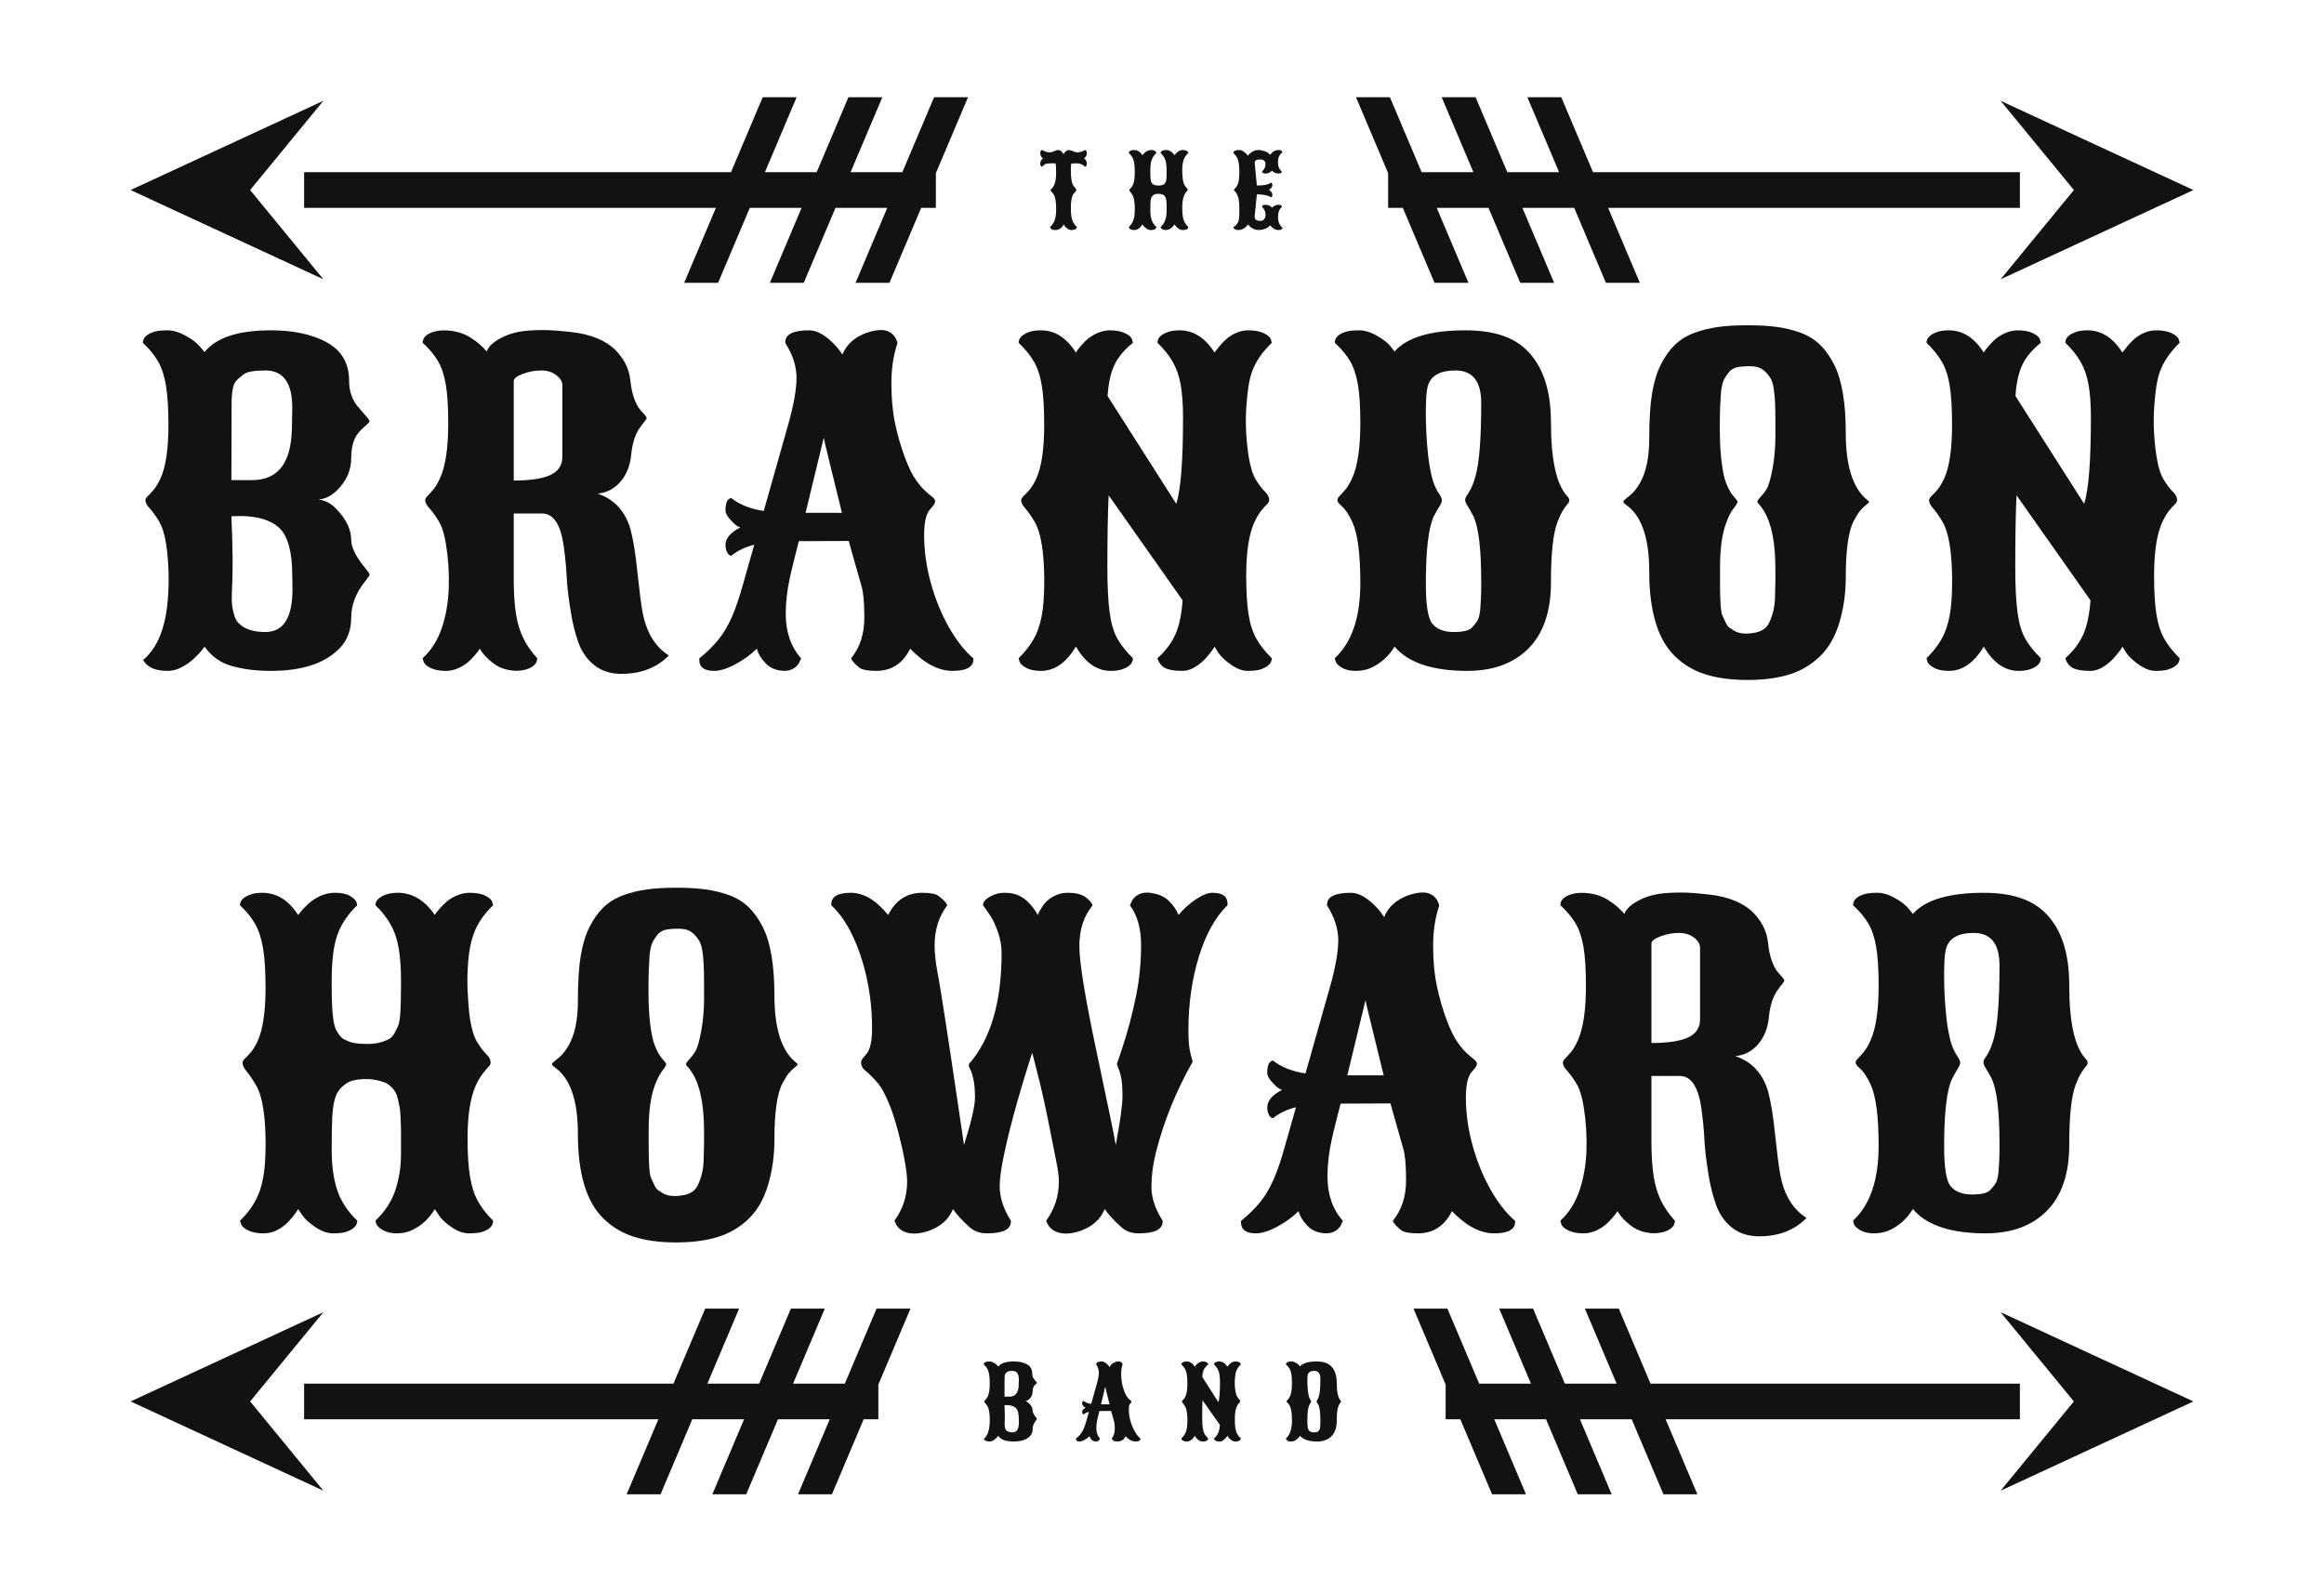
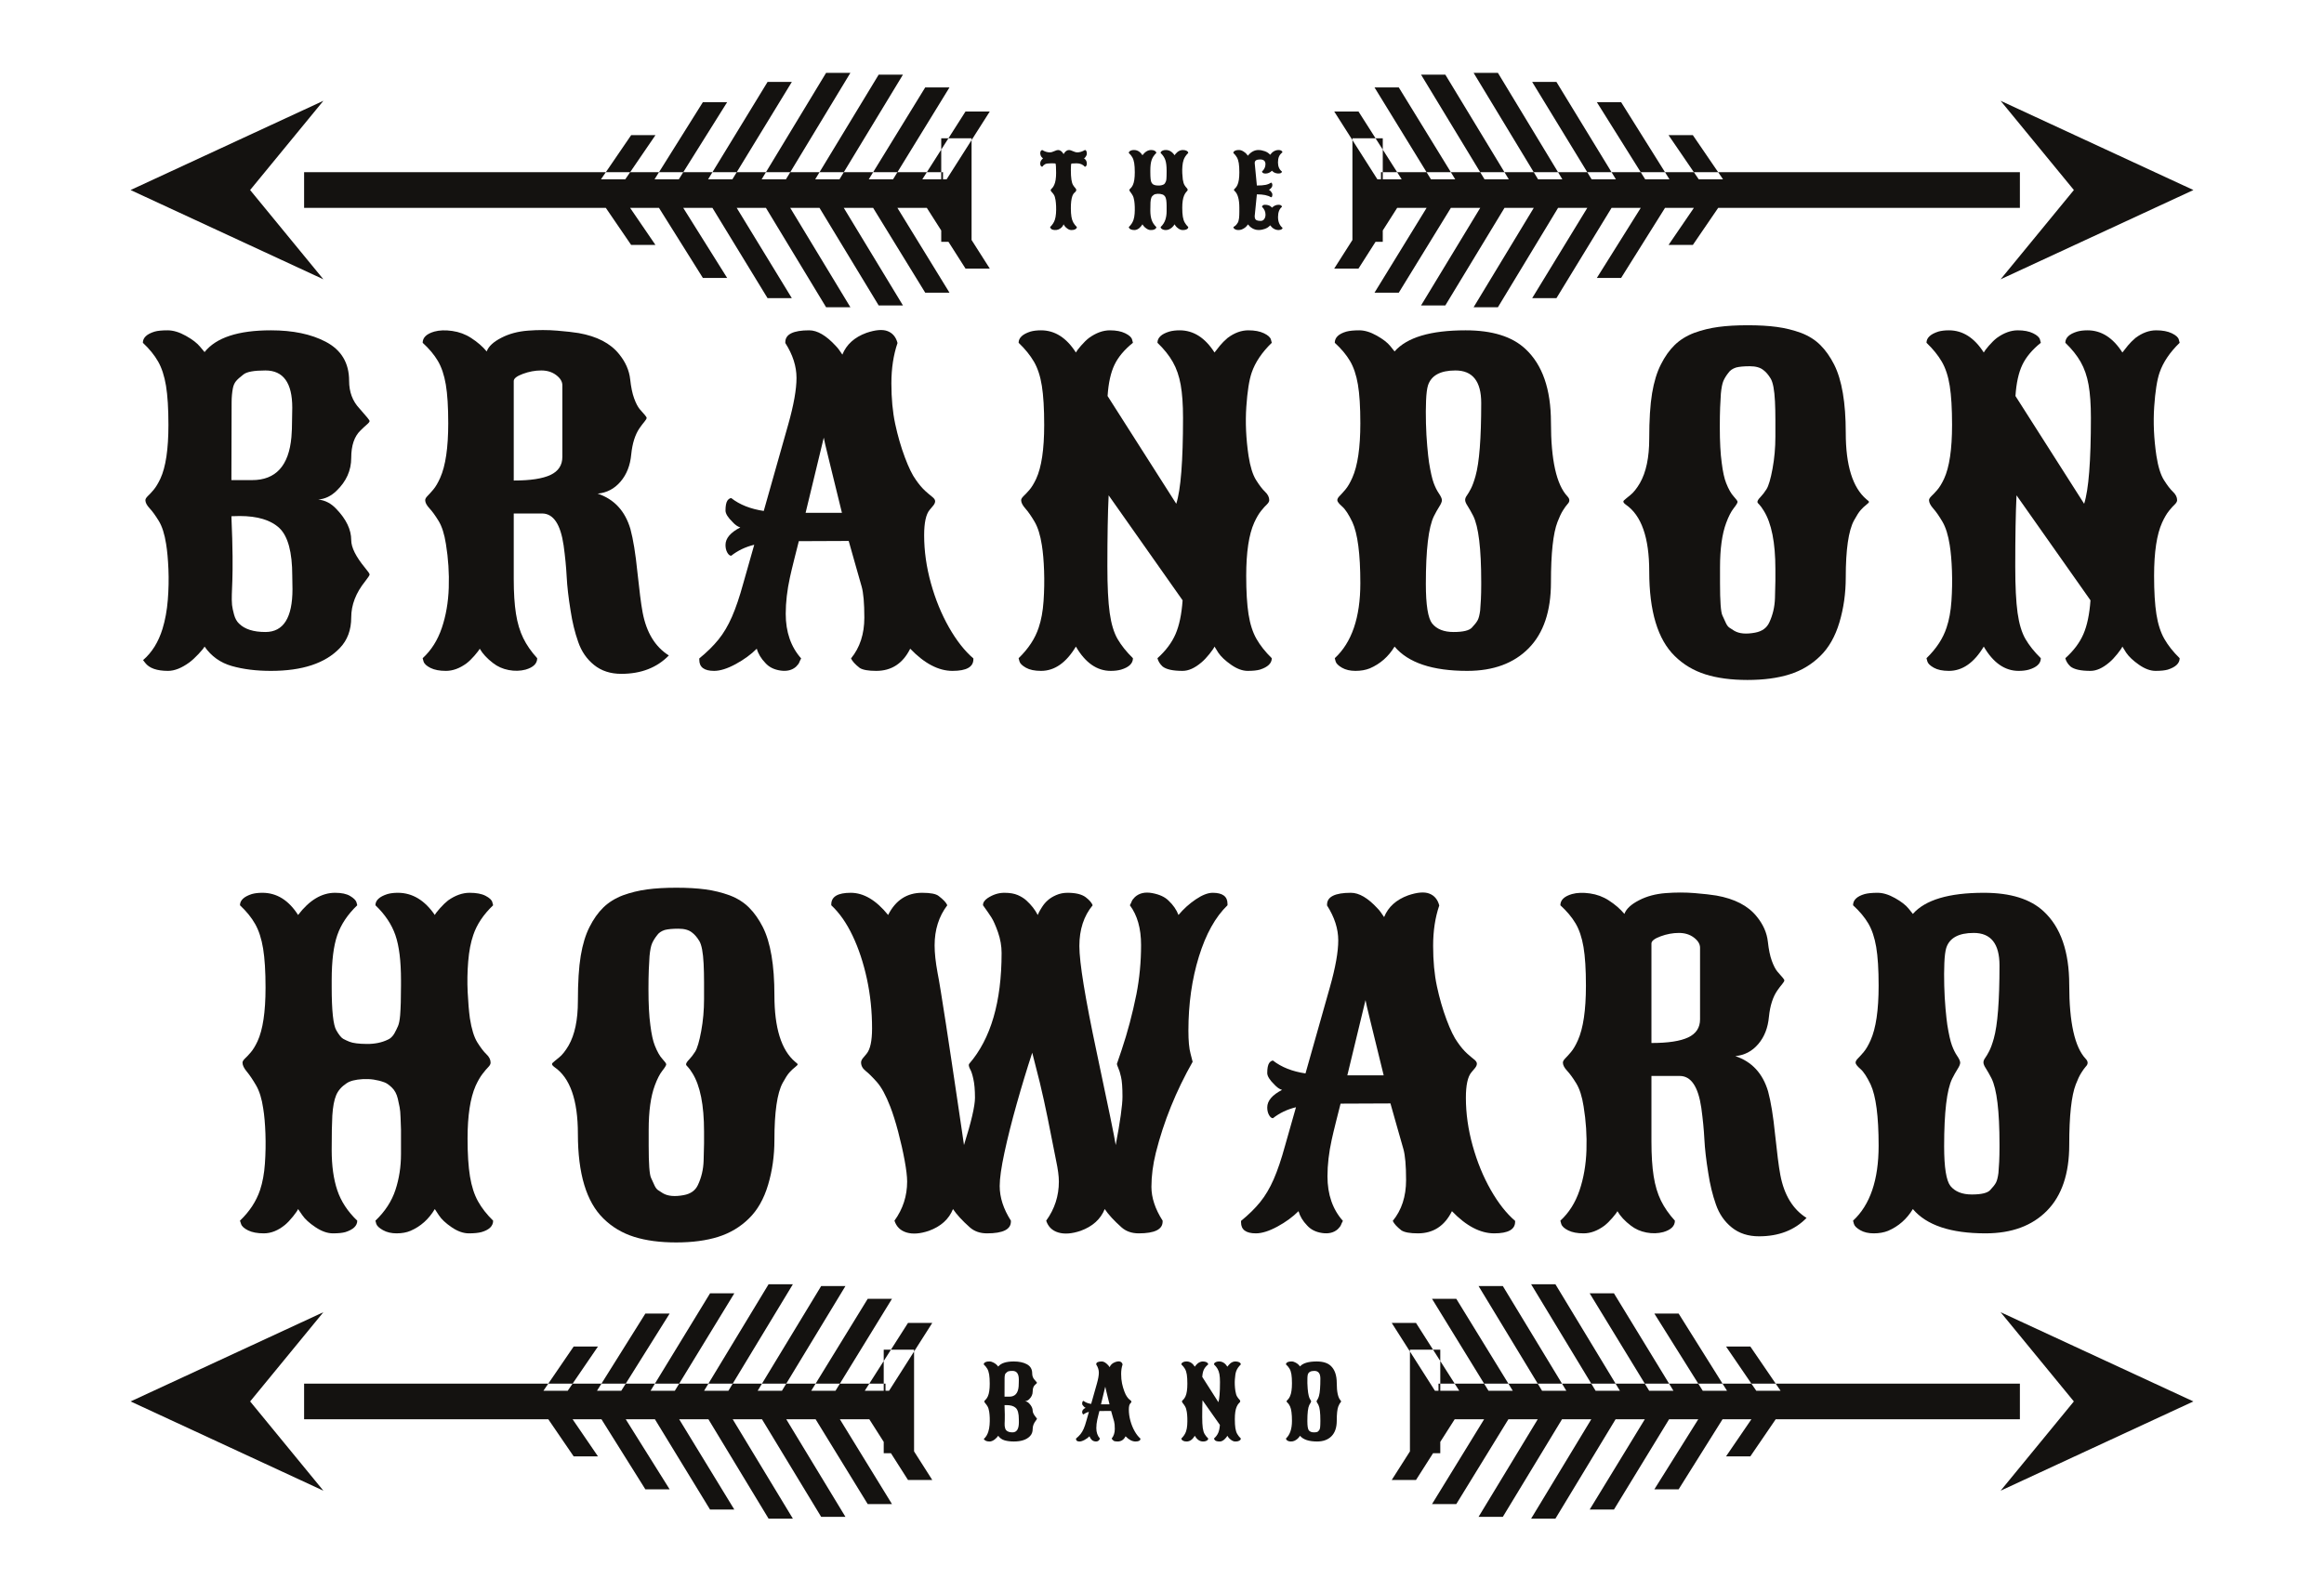
<svg xmlns="http://www.w3.org/2000/svg" viewBox="290.67 -232.67 818.66 560.78" width="819" height="561">
  <g fill="#141210">
    <path transform="translate(336.6695,0) scale(0.074442,-0.074442)" d="M177 -50Q98 -50 69 -12L59 1Q122 55 151 149Q170 211 176.0 285.5Q182 360 179.0 431.0Q176 502 168 551Q157 621 133.5 659.5Q110 698 90.0 719.5Q70 741 70 758Q70 766 81 777Q92 787 108.5 806.5Q125 826 141 860Q179 942 179 1114Q179 1230 167.5 1299.5Q156 1369 130.0 1414.5Q104 1460 58 1503Q58 1539 114 1556Q135 1562 175 1562Q215 1562 261.5 1536.0Q308 1510 329 1484L350 1459Q432 1562 664 1562Q820 1562 923 1508Q1034 1450 1034 1323Q1034 1244 1083 1192Q1131 1138 1131 1133Q1131 1127 1117.5 1115.5Q1104 1104 1088 1088Q1044 1046 1044 958Q1044 869 974 802Q936 765 888 761Q937 756 974 716Q1044 643 1044 569Q1044 517 1110 437Q1131 412 1131 406Q1131 401 1110 374Q1044 292 1044 203Q1044 114 990 58Q887 -50 664 -50Q560 -50 479.0 -27.0Q398 -4 350 65Q344 54 321.0 29.5Q298 5 278 -10Q223 -50 177 -50ZM477 853H575Q743 853 761 1057Q764 1092 764 1137L765 1196Q765 1372 638 1372Q557 1372 534 1353Q509 1334 498.5 1321.0Q488 1308 484 1288Q478 1257 478 1220ZM638 134Q766 134 766 337L765 400Q765 568 704 626Q643 683 516 683L477 682Q482 565 482.5 493.0Q483 421 481.5 379.5Q480 338 479.0 312.5Q478 287 480 262Q482 244 489.5 216.5Q497 189 513 174Q553 134 638 134Z" />
    <path transform="translate(435.1618,0) scale(0.074442,-0.074442)" d="M999 -64Q922 -64 870.0 -22.0Q818 20 795 87Q771 155 759 235Q744 327 740.5 395.5Q737 464 726 544Q704 695 624 695H490V385Q490 287 500.5 220.5Q511 154 535.0 105.0Q559 56 601 10Q601 -28 546 -44Q508 -54 466.0 -46.0Q424 -38 392 -13Q350 19 329 55Q324 45 304.5 22.5Q285 0 267 -14Q218 -50 169 -50Q124 -50 96.0 -36.0Q68 -22 63 -5L59 10Q120 66 149.5 153.0Q179 240 182.5 343.5Q186 447 169 551Q158 621 134.5 659.5Q111 698 91.0 719.5Q71 741 71 758Q71 767 82 778Q93 789 109.5 808.5Q126 828 142 864Q180 949 180 1122Q180 1238 168.5 1305.5Q157 1373 131.0 1417.0Q105 1461 59 1503Q59 1540 114 1556Q150 1566 199.0 1559.0Q248 1552 288 1526Q333 1497 362 1462Q375 1498 432 1527Q486 1555 557.5 1560.5Q629 1566 695.0 1560.5Q761 1555 797 1549Q927 1526 988 1450Q1034 1394 1041 1330Q1047 1275 1059.5 1240.5Q1072 1206 1086 1189Q1119 1153 1119 1148Q1119 1142 1108.5 1129.5Q1098 1117 1086 1100Q1054 1054 1046 975Q1039 897 995.5 846.0Q952 795 887 789Q1004 750 1042 622Q1062 548 1075 419Q1082 354 1088.0 306.0Q1094 258 1100 226Q1127 84 1224 23Q1139 -64 999 -64ZM490 851Q608 851 664.0 877.5Q720 904 720 963V1302Q720 1328 691.0 1350.0Q662 1372 620 1372Q577 1372 533.5 1356.0Q490 1340 490 1322Z" />
    <path transform="translate(538.2695,0) scale(0.074442,-0.074442)" d="M53 -50Q-17 -50 -17 2V9Q37 53 73.5 98.0Q110 143 137.5 206.0Q165 269 191 364L243 547Q181 532 134 495Q124 495 115.5 510.0Q107 525 107 546Q107 593 177 629Q158 635 141 654Q107 687 107 709Q107 742 116 756Q124 767 134 768Q194 721 288 707L404 1117Q443 1255 443 1337Q443 1419 390 1502V1506Q390 1562 503 1562Q561 1562 629 1488Q637 1480 644.5 1469.5Q652 1459 660 1447Q689 1519 774 1550Q839 1572 874.5 1558.0Q910 1544 921 1502Q892 1417 892 1311Q892 1203 910 1119Q928 1035 955.5 961.5Q983 888 1008 854Q1030 822 1053 801Q1072 784 1085.5 773.5Q1099 763 1099 753Q1099 744 1091.0 733.5Q1083 723 1073 712Q1047 681 1047 592Q1047 480 1079.0 365.0Q1111 250 1164.5 156.0Q1218 62 1280 9V5Q1280 -50 1181 -50Q1082 -50 981 55Q929 -50 820 -50Q764 -50 742 -36Q710 -11 701 9Q764 86 764 202Q764 305 751 350Q735 407 719.5 460.5Q704 514 690 565L454 564L433 481Q418 421 412 393Q392 302 392 220Q392 91 465 9Q459 -2 456.0 -10.0Q453 -18 441 -30Q413 -55 367.5 -48.5Q322 -42 296 -13Q265 19 255 55Q214 14 155.0 -18.0Q96 -50 53 -50ZM486 698H658Q618 862 596.0 951.0Q574 1040 572 1054Z" />
    <path transform="translate(645.0993,0) scale(0.074442,-0.074442)" d="M165 -50Q120 -50 93.5 -35.0Q67 -20 63 -5L59 10Q129 78 154 155Q172 208 177.0 280.0Q182 352 179.5 423.5Q177 495 169 545Q158 616 134.5 656.0Q111 696 91.0 718.5Q71 741 71 758Q71 766 82 777Q93 787 109.5 806.0Q126 825 142 859Q180 941 180 1114Q180 1230 169.0 1299.0Q158 1368 131.5 1413.5Q105 1459 59 1503Q59 1538 115 1556Q136 1562 165 1562Q263 1562 330 1457Q335 1467 354.5 1489.5Q374 1512 392 1526Q442 1562 491 1562Q535 1562 563.5 1548.0Q592 1534 596 1518L600 1503Q539 1454 512.5 1398.5Q486 1343 480 1251L805 741Q837 840 837 1148Q837 1242 826.0 1304.0Q815 1366 788.5 1412.5Q762 1459 716 1503Q716 1539 772 1556Q793 1562 821 1562Q919 1562 986 1457Q999 1474 1012.5 1490.5Q1026 1507 1048 1526Q1096 1562 1146 1562Q1191 1562 1220.0 1548.0Q1249 1534 1253 1518L1257 1503Q1187 1435 1162 1362Q1144 1310 1136.5 1200.0Q1129 1090 1147 968Q1159 891 1182.5 853.5Q1206 816 1225.5 797.5Q1245 779 1245 758Q1245 749 1234 738Q1223 728 1206.5 707.5Q1190 687 1174 652Q1136 568 1136 400Q1136 288 1147.0 218.0Q1158 148 1184.5 101.5Q1211 55 1257 10Q1257 -26 1201 -44Q1180 -50 1143 -50Q1106 -50 1064.5 -21.0Q1023 8 1004 36L986 65Q982 55 962.0 30.0Q942 5 924 -10Q877 -50 835 -50Q766 -50 740 -29Q721 -11 716 10Q775 63 801.5 124.0Q828 185 835 284L485 781Q479 658 479 445Q479 303 490.0 224.5Q501 146 527.5 100.5Q554 55 600 10Q600 -27 544 -44Q523 -50 495 -50Q397 -50 330 65Q261 -50 165 -50Z" />
    <path transform="translate(756.47,0) scale(0.074442,-0.074442)" d="M157 -50Q119 -50 93.0 -35.0Q67 -20 63 -5L59 10Q180 122 180 365Q180 573 142 655Q116 709 94 728Q71 748 71 758Q71 767 82 778Q93 789 109.5 808.5Q126 828 142 864Q180 949 180 1122Q180 1238 168.5 1305.5Q157 1373 131.0 1417.0Q105 1461 59 1503Q59 1540 114 1556Q137 1562 175 1562Q213 1562 257.5 1537.0Q302 1512 322 1487L342 1462Q430 1562 678 1562Q867 1562 961 1474Q1082 1362 1082 1126Q1082 859 1160 776Q1178 757 1160 739Q1151 729 1138.5 709.0Q1126 689 1113 655Q1082 575 1082 369Q1082 164 976.5 57.0Q871 -50 686 -50Q439 -50 342 65Q299 -6 225 -38Q195 -50 157 -50ZM621 134Q689 134 708 155Q728 176 735.5 190.5Q743 205 747 236Q749 258 750.5 288.5Q752 319 752 358V371Q752 608 714 684Q707 698 700.5 709.0Q694 720 688 730Q676 748 676 759Q676 769 684 780Q692 791 703.0 812.0Q714 833 725 872Q752 967 752 1218Q752 1372 630 1372Q523 1372 500 1301Q493 1278 491.0 1229.0Q489 1180 490.5 1122.5Q492 1065 496.5 1014.5Q501 964 505 937Q516 869 527.0 839.5Q538 810 551 791Q566 769 566 758Q566 747 553.5 727.5Q541 708 528 682Q490 604 490 362Q490 212 520 174Q553 134 621 134Z" />
    <path transform="translate(859.5777,0) scale(0.074442,-0.074442)" d="M627 -93Q512 -93 428.0 -66.5Q344 -40 283 20Q162 138 162 421Q162 661 51 737Q34 749 42.5 757.0Q51 765 73.0 782.5Q95 800 118 839Q162 916 162 1049Q162 1183 175.5 1264.0Q189 1345 217 1400Q245 1456 282.5 1492.5Q320 1529 375 1550Q430 1570 489.5 1578.0Q549 1586 628 1586Q707 1586 766.0 1578.0Q825 1570 880 1550Q935 1529 972.0 1492.0Q1009 1455 1037 1400Q1092 1291 1092 1077Q1092 845 1190 762Q1202 753 1202 750Q1202 746 1189 736Q1176 726 1163.0 711.5Q1150 697 1131 662Q1092 590 1092 392Q1092 280 1062.0 179.5Q1032 79 971 20Q910 -40 826.0 -66.5Q742 -93 627 -93ZM663 131Q712 140 730 179Q755 232 757.0 294.0Q759 356 759 376V432Q759 620 704 708Q691 729 683 737Q674 745 674 750Q674 758 688.5 773.0Q703 788 717 810Q732 834 745.5 907.0Q759 980 759 1059Q759 1112 759.0 1139.0Q759 1166 758.5 1184.0Q758 1202 757 1226Q753 1307 736.5 1334.0Q720 1361 702 1374Q680 1392 638 1392Q596 1392 573 1386Q548 1378 536 1360Q521 1341 513.0 1322.5Q505 1304 501 1262Q499 1236 497.5 1197.0Q496 1158 496 1105Q496 1000 505 935Q513 871 526 839Q543 796 561.5 776.0Q580 756 580 750Q580 743 561.5 719.5Q543 696 526 650Q497 572 497 440V365Q497 237 508 213L525 176Q532 161 541.5 154.5Q551 148 564 140Q599 119 663 131Z" />
    <path transform="translate(964.9186,0) scale(0.074442,-0.074442)" d="M165 -50Q120 -50 93.5 -35.0Q67 -20 63 -5L59 10Q129 78 154 155Q172 208 177.0 280.0Q182 352 179.5 423.5Q177 495 169 545Q158 616 134.5 656.0Q111 696 91.0 718.5Q71 741 71 758Q71 766 82 777Q93 787 109.5 806.0Q126 825 142 859Q180 941 180 1114Q180 1230 169.0 1299.0Q158 1368 131.5 1413.5Q105 1459 59 1503Q59 1538 115 1556Q136 1562 165 1562Q263 1562 330 1457Q335 1467 354.5 1489.5Q374 1512 392 1526Q442 1562 491 1562Q535 1562 563.5 1548.0Q592 1534 596 1518L600 1503Q539 1454 512.5 1398.5Q486 1343 480 1251L805 741Q837 840 837 1148Q837 1242 826.0 1304.0Q815 1366 788.5 1412.5Q762 1459 716 1503Q716 1539 772 1556Q793 1562 821 1562Q919 1562 986 1457Q999 1474 1012.5 1490.5Q1026 1507 1048 1526Q1096 1562 1146 1562Q1191 1562 1220.0 1548.0Q1249 1534 1253 1518L1257 1503Q1187 1435 1162 1362Q1144 1310 1136.5 1200.0Q1129 1090 1147 968Q1159 891 1182.5 853.5Q1206 816 1225.5 797.5Q1245 779 1245 758Q1245 749 1234 738Q1223 728 1206.5 707.5Q1190 687 1174 652Q1136 568 1136 400Q1136 288 1147.0 218.0Q1158 148 1184.5 101.5Q1211 55 1257 10Q1257 -26 1201 -44Q1180 -50 1143 -50Q1106 -50 1064.5 -21.0Q1023 8 1004 36L986 65Q982 55 962.0 30.0Q942 5 924 -10Q877 -50 835 -50Q766 -50 740 -29Q721 -11 716 10Q775 63 801.5 124.0Q828 185 835 284L485 781Q479 658 479 445Q479 303 490.0 224.5Q501 146 527.5 100.5Q554 55 600 10Q600 -27 544 -44Q523 -50 495 -50Q397 -50 330 65Q261 -50 165 -50Z" />
    <path transform="translate(370.804,198.1935) scale(0.074442,-0.074442)" d="M172 -50Q126 -50 97.5 -36.0Q69 -22 64 -5L59 10Q127 75 154 155Q172 209 177.0 280.0Q182 351 179.5 421.5Q177 492 169 541Q159 610 135.0 651.0Q111 692 91.0 716.0Q71 740 71 758Q71 766 82 777Q93 787 109.5 806.0Q126 825 142 859Q180 941 180 1113Q180 1228 168.5 1298.0Q157 1368 131.0 1414.0Q105 1460 59 1503Q59 1538 115 1556Q136 1562 165 1562Q267 1562 334 1457Q414 1562 509 1562Q555 1562 580 1547Q605 1532 610 1518L614 1503Q546 1438 519.5 1361.5Q493 1285 493 1148V1117Q493 948 515 911Q534 878 548.0 870.5Q562 863 577 857Q602 847 659.0 846.5Q716 846 759 867Q776 874 789 895Q800 915 807.0 931.5Q814 948 817 983Q819 1009 820.0 1044.0Q821 1079 821 1124V1148Q821 1285 794.5 1361.5Q768 1438 700 1503Q700 1538 757 1556Q778 1562 806 1562Q909 1562 981 1457Q986 1467 1006.0 1489.5Q1026 1512 1044 1526Q1095 1562 1146 1562Q1194 1562 1221.5 1547.5Q1249 1533 1253 1518L1257 1503Q1188 1437 1163 1362Q1145 1310 1139.0 1237.0Q1133 1164 1136.5 1092.0Q1140 1020 1147 968Q1159 891 1182.5 853.5Q1206 816 1225.5 797.5Q1245 779 1245 758Q1245 748 1234 737Q1223 726 1206.5 704.5Q1190 683 1174 648Q1136 561 1136 399Q1136 289 1147.5 219.0Q1159 149 1185.5 101.5Q1212 54 1257 10Q1257 -28 1202 -44Q1180 -50 1142 -50Q1103 -50 1060.5 -21.0Q1018 8 1000 36L981 65Q938 -7 866 -38Q838 -50 800 -50Q763 -50 736.0 -35.0Q709 -20 704 -5L700 10Q768 75 794.5 155.0Q821 235 821 326V441L819 497Q818 530 814.5 547.0Q811 564 806 587Q798 621 777.5 640.5Q757 660 742 665Q693 683 640.0 680.0Q587 677 563 660Q528 637 514.0 603.5Q500 570 496 508Q493 456 493 344Q493 233 519.5 154.0Q546 75 614 10Q614 -26 558 -44Q537 -50 499 -50Q460 -50 416.5 -21.0Q373 8 354 36L334 65Q330 55 310.0 30.0Q290 5 272 -10Q223 -50 172 -50Z" />
    <path transform="translate(482.1747,198.1935) scale(0.074442,-0.074442)" d="M627 -93Q512 -93 428.0 -66.5Q344 -40 283 20Q162 138 162 421Q162 661 51 737Q34 749 42.5 757.0Q51 765 73.0 782.5Q95 800 118 839Q162 916 162 1049Q162 1183 175.5 1264.0Q189 1345 217 1400Q245 1456 282.5 1492.5Q320 1529 375 1550Q430 1570 489.5 1578.0Q549 1586 628 1586Q707 1586 766.0 1578.0Q825 1570 880 1550Q935 1529 972.0 1492.0Q1009 1455 1037 1400Q1092 1291 1092 1077Q1092 845 1190 762Q1202 753 1202 750Q1202 746 1189 736Q1176 726 1163.0 711.5Q1150 697 1131 662Q1092 590 1092 392Q1092 280 1062.0 179.5Q1032 79 971 20Q910 -40 826.0 -66.5Q742 -93 627 -93ZM663 131Q712 140 730 179Q755 232 757.0 294.0Q759 356 759 376V432Q759 620 704 708Q691 729 683 737Q674 745 674 750Q674 758 688.5 773.0Q703 788 717 810Q732 834 745.5 907.0Q759 980 759 1059Q759 1112 759.0 1139.0Q759 1166 758.5 1184.0Q758 1202 757 1226Q753 1307 736.5 1334.0Q720 1361 702 1374Q680 1392 638 1392Q596 1392 573 1386Q548 1378 536 1360Q521 1341 513.0 1322.5Q505 1304 501 1262Q499 1236 497.5 1197.0Q496 1158 496 1105Q496 1000 505 935Q513 871 526 839Q543 796 561.5 776.0Q580 756 580 750Q580 743 561.5 719.5Q543 696 526 650Q497 572 497 440V365Q497 237 508 213L525 176Q532 161 541.5 154.5Q551 148 564 140Q599 119 663 131Z" />
    <path transform="translate(583.0491,198.1935) scale(0.074442,-0.074442)" d="M743 -50Q694 -50 662 -22Q608 26 582 65Q553 -7 468 -38Q406 -59 362.5 -46.0Q319 -33 305 10Q365 93 365 195Q365 231 353.0 296.0Q341 361 322.5 431.0Q304 501 285 550Q254 630 222.0 666.0Q190 702 168.5 719.0Q147 736 147 759Q147 768 155.0 778.5Q163 789 173 800Q199 831 199 920Q199 1042 174.5 1155.0Q150 1268 107.0 1358.5Q64 1449 6 1503V1507Q6 1562 98 1562Q190 1562 275 1457Q328 1562 436 1562Q495 1562 514 1547Q548 1521 555 1503Q495 1424 495 1313Q495 1259 509 1183Q514 1159 524.5 1094.0Q535 1029 548.5 941.5Q562 854 576.0 760.0Q590 666 602.5 582.0Q615 498 623.5 440.0Q632 382 634 368Q686 533 686 592Q686 648 678 682Q671 714 663 727Q653 747 659 753Q812 930 812 1277Q812 1326 795 1375Q778 1423 764.0 1445.0Q750 1467 724 1503V1504Q724 1522 746 1537Q784 1562 825 1562Q864 1562 889.0 1551.0Q914 1540 930 1525Q964 1494 983 1457L988 1468Q991 1475 1003.0 1494.0Q1015 1513 1030 1526Q1045 1540 1070.0 1551.0Q1095 1562 1124 1562Q1182 1562 1210 1541Q1236 1521 1243 1503Q1180 1427 1180 1310Q1180 1193 1262 807Q1344 421 1352 368Q1384 537 1384 597Q1384 662 1377 691Q1371 718 1364.0 733.0Q1357 748 1358 754Q1359 756 1360.5 760.5Q1362 765 1364 771L1380 818Q1422 943 1450 1082Q1472 1195 1472 1315Q1472 1432 1419 1503Q1425 1514 1428.0 1522.0Q1431 1530 1443 1542Q1474 1570 1525.0 1560.5Q1576 1551 1602 1525Q1635 1494 1649 1457Q1685 1500 1731.0 1531.0Q1777 1562 1811 1562Q1881 1562 1881 1510V1503Q1795 1420 1745.5 1259.5Q1696 1099 1696 910Q1696 837 1706 801L1716 762Q1598 554 1542 332Q1521 247 1521 170Q1521 93 1574 10V6Q1574 -50 1461 -50Q1412 -50 1380 -22Q1326 26 1300 65Q1271 -7 1186 -38Q1124 -59 1080.5 -46.0Q1037 -33 1023 10Q1083 93 1083 195Q1083 233 1070 294L1046 415Q1030 498 1012.0 580.5Q994 663 972 746L957 805Q919 689 883.5 563.0Q848 437 825.5 332.5Q803 228 803 174Q803 93 856 10V6Q856 -50 743 -50Z" />
    <path transform="translate(729.1097,198.1935) scale(0.074442,-0.074442)" d="M53 -50Q-17 -50 -17 2V9Q37 53 73.5 98.0Q110 143 137.5 206.0Q165 269 191 364L243 547Q181 532 134 495Q124 495 115.5 510.0Q107 525 107 546Q107 593 177 629Q158 635 141 654Q107 687 107 709Q107 742 116 756Q124 767 134 768Q194 721 288 707L404 1117Q443 1255 443 1337Q443 1419 390 1502V1506Q390 1562 503 1562Q561 1562 629 1488Q637 1480 644.5 1469.5Q652 1459 660 1447Q689 1519 774 1550Q839 1572 874.5 1558.0Q910 1544 921 1502Q892 1417 892 1311Q892 1203 910 1119Q928 1035 955.5 961.5Q983 888 1008 854Q1030 822 1053 801Q1072 784 1085.5 773.5Q1099 763 1099 753Q1099 744 1091.0 733.5Q1083 723 1073 712Q1047 681 1047 592Q1047 480 1079.0 365.0Q1111 250 1164.5 156.0Q1218 62 1280 9V5Q1280 -50 1181 -50Q1082 -50 981 55Q929 -50 820 -50Q764 -50 742 -36Q710 -11 701 9Q764 86 764 202Q764 305 751 350Q735 407 719.5 460.5Q704 514 690 565L454 564L433 481Q418 421 412 393Q392 302 392 220Q392 91 465 9Q459 -2 456.0 -10.0Q453 -18 441 -30Q413 -55 367.5 -48.5Q322 -42 296 -13Q265 19 255 55Q214 14 155.0 -18.0Q96 -50 53 -50ZM486 698H658Q618 862 596.0 951.0Q574 1040 572 1054Z" />
    <path transform="translate(835.9395,198.1935) scale(0.074442,-0.074442)" d="M999 -64Q922 -64 870.0 -22.0Q818 20 795 87Q771 155 759 235Q744 327 740.5 395.5Q737 464 726 544Q704 695 624 695H490V385Q490 287 500.5 220.5Q511 154 535.0 105.0Q559 56 601 10Q601 -28 546 -44Q508 -54 466.0 -46.0Q424 -38 392 -13Q350 19 329 55Q324 45 304.5 22.5Q285 0 267 -14Q218 -50 169 -50Q124 -50 96.0 -36.0Q68 -22 63 -5L59 10Q120 66 149.5 153.0Q179 240 182.5 343.5Q186 447 169 551Q158 621 134.5 659.5Q111 698 91.0 719.5Q71 741 71 758Q71 767 82 778Q93 789 109.5 808.5Q126 828 142 864Q180 949 180 1122Q180 1238 168.5 1305.5Q157 1373 131.0 1417.0Q105 1461 59 1503Q59 1540 114 1556Q150 1566 199.0 1559.0Q248 1552 288 1526Q333 1497 362 1462Q375 1498 432 1527Q486 1555 557.5 1560.5Q629 1566 695.0 1560.5Q761 1555 797 1549Q927 1526 988 1450Q1034 1394 1041 1330Q1047 1275 1059.5 1240.5Q1072 1206 1086 1189Q1119 1153 1119 1148Q1119 1142 1108.5 1129.5Q1098 1117 1086 1100Q1054 1054 1046 975Q1039 897 995.5 846.0Q952 795 887 789Q1004 750 1042 622Q1062 548 1075 419Q1082 354 1088.0 306.0Q1094 258 1100 226Q1127 84 1224 23Q1139 -64 999 -64ZM490 851Q608 851 664.0 877.5Q720 904 720 963V1302Q720 1328 691.0 1350.0Q662 1372 620 1372Q577 1372 533.5 1356.0Q490 1340 490 1322Z" />
    <path transform="translate(939.0471,198.1935) scale(0.074442,-0.074442)" d="M157 -50Q119 -50 93.0 -35.0Q67 -20 63 -5L59 10Q180 122 180 365Q180 573 142 655Q116 709 94 728Q71 748 71 758Q71 767 82 778Q93 789 109.5 808.5Q126 828 142 864Q180 949 180 1122Q180 1238 168.5 1305.5Q157 1373 131.0 1417.0Q105 1461 59 1503Q59 1540 114 1556Q137 1562 175 1562Q213 1562 257.5 1537.0Q302 1512 322 1487L342 1462Q430 1562 678 1562Q867 1562 961 1474Q1082 1362 1082 1126Q1082 859 1160 776Q1178 757 1160 739Q1151 729 1138.5 709.0Q1126 689 1113 655Q1082 575 1082 369Q1082 164 976.5 57.0Q871 -50 686 -50Q439 -50 342 65Q299 -6 225 -38Q195 -50 157 -50ZM621 134Q689 134 708 155Q728 176 735.5 190.5Q743 205 747 236Q749 258 750.5 288.5Q752 319 752 358V371Q752 608 714 684Q707 698 700.5 709.0Q694 720 688 730Q676 748 676 759Q676 769 684 780Q692 791 703.0 812.0Q714 833 725 872Q752 967 752 1218Q752 1372 630 1372Q523 1372 500 1301Q493 1278 491.0 1229.0Q489 1180 490.5 1122.5Q492 1065 496.5 1014.5Q501 964 505 937Q516 869 527.0 839.5Q538 810 551 791Q566 769 566 758Q566 747 553.5 727.5Q541 708 528 682Q490 604 490 362Q490 212 520 174Q553 134 621 134Z" />
    <g transform="translate(0,-152.486)">
      <path transform="translate(656.9593,0) scale(0.017494,-0.017494)" d="M632 -50Q595 -50 554.5 -21.0Q514 8 496 36L479 65Q451 -6 376 -38Q336 -54 292.5 -49.5Q249 -45 232 -29Q210 -10 207 10Q275 75 302 155Q320 209 325.5 282.5Q331 356 328.0 428.0Q325 500 317 551Q306 626 282.5 662.0Q259 698 239.0 716.5Q219 735 219 756Q219 764 230 775Q241 785 257.5 805.0Q274 825 290 860Q328 942 328 1102Q328 1262 316 1290Q316 1294 228 1294Q140 1294 108.0 1277.5Q76 1261 48 1224Q8 1234 8 1290Q8 1346 64 1393Q30 1418 16.5 1454.0Q3 1490 11.0 1521.5Q19 1553 48 1562Q126 1514 205 1514Q237 1514 289 1538Q342 1562 367 1562Q431 1562 479 1480Q525 1562 589 1562Q616 1562 668 1538Q721 1514 751 1514Q827 1514 908 1562Q932 1562 943 1524Q947 1512 947 1488Q947 1466 932 1440Q909 1401 890 1393Q935 1365 943.5 1316.0Q952 1267 934 1241Q925 1229 908 1224Q847 1294 740 1294L637 1290Q625 1278 625 1158Q625 1041 636 966Q647 893 670.5 855.0Q694 817 714.0 797.0Q734 777 734 757Q734 732 702.5 706.5Q671 681 653 628Q625 547 625 390Q625 286 636.5 217.5Q648 149 674.5 101.5Q701 54 746 10Q746 -26 690 -44Q669 -50 632 -50Z" />
      <path transform="translate(687.2645,0) scale(0.017494,-0.017494)" d="M172 -50Q126 -50 97.5 -36.0Q69 -22 64 -5L59 10Q127 75 154 155Q172 209 177.0 280.0Q182 351 179.5 421.5Q177 492 169 541Q159 610 135.0 651.0Q111 692 91.0 716.0Q71 740 71 758Q71 766 82 777Q93 787 109.5 806.0Q126 825 142 859Q180 941 180 1113Q180 1228 168.5 1298.0Q157 1368 131.0 1414.0Q105 1460 59 1503Q59 1538 115 1556Q136 1562 165 1562Q267 1562 334 1457Q414 1562 509 1562Q555 1562 580 1547Q605 1532 610 1518L614 1503Q546 1438 519.5 1361.5Q493 1285 493 1148V1117Q493 948 515 911Q534 878 548.0 870.5Q562 863 577 857Q602 847 659.0 846.5Q716 846 759 867Q776 874 789 895Q800 915 807.0 931.5Q814 948 817 983Q819 1009 820.0 1044.0Q821 1079 821 1124V1148Q821 1285 794.5 1361.5Q768 1438 700 1503Q700 1538 757 1556Q778 1562 806 1562Q909 1562 981 1457Q986 1467 1006.0 1489.5Q1026 1512 1044 1526Q1095 1562 1146 1562Q1194 1562 1221.5 1547.5Q1249 1533 1253 1518L1257 1503Q1188 1437 1163 1362Q1145 1310 1139.0 1237.0Q1133 1164 1136.5 1092.0Q1140 1020 1147 968Q1159 891 1182.5 853.5Q1206 816 1225.5 797.5Q1245 779 1245 758Q1245 748 1234 737Q1223 726 1206.5 704.5Q1190 683 1174 648Q1136 561 1136 399Q1136 289 1147.5 219.0Q1159 149 1185.5 101.5Q1212 54 1257 10Q1257 -28 1202 -44Q1180 -50 1142 -50Q1103 -50 1060.5 -21.0Q1018 8 1000 36L981 65Q938 -7 866 -38Q838 -50 800 -50Q763 -50 736.0 -35.0Q709 -20 704 -5L700 10Q768 75 794.5 155.0Q821 235 821 326V441L819 497Q818 530 814.5 547.0Q811 564 806 587Q798 621 777.5 640.5Q757 660 742 665Q693 683 640.0 680.0Q587 677 563 660Q528 637 514.0 603.5Q500 570 496 508Q493 456 493 344Q493 233 519.5 154.0Q546 75 614 10Q614 -26 558 -44Q537 -50 499 -50Q460 -50 416.5 -21.0Q373 8 354 36L334 65Q330 55 310.0 30.0Q290 5 272 -10Q223 -50 172 -50Z" />
      <path transform="translate(724.1124,0) scale(0.017494,-0.017494)" d="M158 -50Q119 -50 93.0 -35.0Q67 -20 63 -5L59 10Q108 39 124 64Q141 88 149.5 101.5Q158 115 164 143L173 189Q176 206 177.5 247.5Q179 289 179 315V399Q179 654 81 740Q60 757 81 777Q92 787 108.5 806.0Q125 825 141 859Q179 941 179 1113Q179 1228 167.5 1298.0Q156 1368 130.0 1414.0Q104 1460 58 1503Q58 1539 114 1556Q135 1562 175 1562Q215 1562 261.5 1533.0Q308 1504 329 1476L350 1447Q444 1562 562 1562Q625 1562 692.5 1537.5Q760 1513 799 1466Q871 1562 969 1562Q1036 1562 1048 1516Q998 1478 977.5 1430.0Q957 1382 957 1312Q957 1189 1038 1127Q1031 1099 996.0 1091.5Q961 1084 919.5 1094.5Q878 1105 851 1130L836 1145Q779 1088 705 1088Q646 1088 634 1127Q705 1192 705 1277Q705 1372 597 1372Q489 1372 489 1303V1294L532 847Q642 847 705.5 859.5Q769 872 817 905Q827 905 835.5 890.5Q844 876 844 855Q844 801 774 759Q793 753 811 732Q844 695 844 667Q844 618 824 612L817 610Q726 669 532 669L488 230Q488 163 528 147Q558 134 607 134Q654 134 680.0 170.5Q706 207 706 261Q706 350 635 419Q645 459 694 459Q779 459 822 416L837 401Q895 459 969 459Q1027 459 1039 419Q958 355 958 213Q958 70 1049 -6Q1049 -31 1007 -45Q989 -50 970 -50Q871 -50 800 45Q760 -2 694 -26Q632 -48 585.5 -49.0Q539 -50 510 -43Q470 -33 440.0 -14.5Q410 4 393 20Q367 44 352 64Q312 -4 228 -38Q197 -50 158 -50Z" />
    </g>
    <g transform="translate(632.92,0) scale(-1,1)">
-       <path d="M 12.58 -172.00 L 235.13 -172.00 L 235.13 -159.42 L 12.58 -159.42 Z M 296.26 -165.71 L 228.34 -197.15 L 254.15 -165.71 L 228.34 -134.26 Z M 1.26 -198.41 L 13.21 -198.41 L 40.88 -133.01 L 28.93 -133.01 Z M 31.44 -198.41 L 43.39 -198.41 L 71.06 -133.01 L 59.12 -133.01 Z M 61.63 -198.41 L 73.58 -198.41 L 101.25 -133.01 L 89.30 -133.01 Z" />
+       <path d="M 10.06 -172.00 L 235.13 -172.00 L 235.13 -159.42 L 10.06 -159.42 Z M 296.26 -165.71 L 228.34 -197.15 L 254.15 -165.71 L 228.34 -134.26 Z M 0.00 -183.94 L 10.69 -183.94 L 10.69 -147.47 L 0.00 -147.47 Z M 8.80 -169.48 L 17.36 -169.48 L 2.14 -193.38 L -6.41 -193.38 Z M 27.67 -169.48 L 36.22 -169.48 L 16.33 -201.87 L 7.78 -201.87 Z M 46.54 -169.48 L 55.09 -169.48 L 32.73 -206.36 L 24.18 -206.36 Z M 65.40 -169.48 L 73.96 -169.48 L 51.25 -207.00 L 42.69 -207.00 Z M 84.27 -169.48 L 92.82 -169.48 L 71.87 -203.80 L 63.32 -203.80 Z M 103.14 -169.48 L 111.69 -169.48 L 94.65 -196.68 L 86.10 -196.68 Z M 122.00 -169.48 L 130.56 -169.48 L 119.92 -185.05 L 111.36 -185.05 Z M 8.80 -161.93 L 17.36 -161.93 L 2.14 -138.04 L -6.41 -138.04 Z M 27.67 -161.93 L 36.22 -161.93 L 16.33 -129.54 L 7.78 -129.54 Z M 46.54 -161.93 L 55.09 -161.93 L 32.73 -125.05 L 24.18 -125.05 Z M 65.40 -161.93 L 73.96 -161.93 L 51.25 -124.41 L 42.69 -124.41 Z M 84.27 -161.93 L 92.82 -161.93 L 71.87 -127.61 L 63.32 -127.61 Z M 103.14 -161.93 L 111.69 -161.93 L 94.65 -134.73 L 86.10 -134.73 Z M 122.00 -161.93 L 130.56 -161.93 L 119.92 -146.36 L 111.36 -146.36 Z" />
    </g>
    <g transform="translate(767.08,0)">
-       <path d="M 12.58 -172.00 L 235.13 -172.00 L 235.13 -159.42 L 12.58 -159.42 Z M 296.26 -165.71 L 228.34 -197.15 L 254.15 -165.71 L 228.34 -134.26 Z M 1.26 -198.41 L 13.21 -198.41 L 40.88 -133.01 L 28.93 -133.01 Z M 31.44 -198.41 L 43.39 -198.41 L 71.06 -133.01 L 59.12 -133.01 Z M 61.63 -198.41 L 73.58 -198.41 L 101.25 -133.01 L 89.30 -133.01 Z" />
+       <path d="M 10.06 -172.00 L 235.13 -172.00 L 235.13 -159.42 L 10.06 -159.42 Z M 296.26 -165.71 L 228.34 -197.15 L 254.15 -165.71 L 228.34 -134.26 Z M 0.00 -183.94 L 10.69 -183.94 L 10.69 -147.47 L 0.00 -147.47 Z M 8.80 -169.48 L 17.36 -169.48 L 2.14 -193.38 L -6.41 -193.38 Z M 27.67 -169.48 L 36.22 -169.48 L 16.33 -201.87 L 7.78 -201.87 Z M 46.54 -169.48 L 55.09 -169.48 L 32.73 -206.36 L 24.18 -206.36 Z M 65.40 -169.48 L 73.96 -169.48 L 51.25 -207.00 L 42.69 -207.00 Z M 84.27 -169.48 L 92.82 -169.48 L 71.87 -203.80 L 63.32 -203.80 Z M 103.14 -169.48 L 111.69 -169.48 L 94.65 -196.68 L 86.10 -196.68 Z M 122.00 -169.48 L 130.56 -169.48 L 119.92 -185.05 L 111.36 -185.05 Z M 8.80 -161.93 L 17.36 -161.93 L 2.14 -138.04 L -6.41 -138.04 Z M 27.67 -161.93 L 36.22 -161.93 L 16.33 -129.54 L 7.78 -129.54 Z M 46.54 -161.93 L 55.09 -161.93 L 32.73 -125.05 L 24.18 -125.05 Z M 65.40 -161.93 L 73.96 -161.93 L 51.25 -124.41 L 42.69 -124.41 Z M 84.27 -161.93 L 92.82 -161.93 L 71.87 -127.61 L 63.32 -127.61 Z M 103.14 -161.93 L 111.69 -161.93 L 94.65 -134.73 L 86.10 -134.73 Z M 122.00 -161.93 L 130.56 -161.93 L 119.92 -146.36 L 111.36 -146.36 Z" />
    </g>
    <g transform="translate(0,274.382)">
      <path transform="translate(636.1824,0) scale(0.017494,-0.017494)" d="M177 -50Q98 -50 69 -12L59 1Q122 55 151 149Q170 211 176.0 285.5Q182 360 179.0 431.0Q176 502 168 551Q157 621 133.5 659.5Q110 698 90.0 719.5Q70 741 70 758Q70 766 81 777Q92 787 108.5 806.5Q125 826 141 860Q179 942 179 1114Q179 1230 167.5 1299.5Q156 1369 130.0 1414.5Q104 1460 58 1503Q58 1539 114 1556Q135 1562 175 1562Q215 1562 261.5 1536.0Q308 1510 329 1484L350 1459Q432 1562 664 1562Q820 1562 923 1508Q1034 1450 1034 1323Q1034 1244 1083 1192Q1131 1138 1131 1133Q1131 1127 1117.5 1115.5Q1104 1104 1088 1088Q1044 1046 1044 958Q1044 869 974 802Q936 765 888 761Q937 756 974 716Q1044 643 1044 569Q1044 517 1110 437Q1131 412 1131 406Q1131 401 1110 374Q1044 292 1044 203Q1044 114 990 58Q887 -50 664 -50Q560 -50 479.0 -27.0Q398 -4 350 65Q344 54 321.0 29.5Q298 5 278 -10Q223 -50 177 -50ZM477 853H575Q743 853 761 1057Q764 1092 764 1137L765 1196Q765 1372 638 1372Q557 1372 534 1353Q509 1334 498.5 1321.0Q488 1308 484 1288Q478 1257 478 1220ZM638 134Q766 134 766 337L765 400Q765 568 704 626Q643 683 516 683L477 682Q482 565 482.5 493.0Q483 421 481.5 379.5Q480 338 479.0 312.5Q478 287 480 262Q482 244 489.5 216.5Q497 189 513 174Q553 134 638 134Z" />
      <path transform="translate(670.0039,0) scale(0.017494,-0.017494)" d="M53 -50Q-17 -50 -17 2V9Q37 53 73.5 98.0Q110 143 137.5 206.0Q165 269 191 364L243 547Q181 532 134 495Q124 495 115.5 510.0Q107 525 107 546Q107 593 177 629Q158 635 141 654Q107 687 107 709Q107 742 116 756Q124 767 134 768Q194 721 288 707L404 1117Q443 1255 443 1337Q443 1419 390 1502V1506Q390 1562 503 1562Q561 1562 629 1488Q637 1480 644.5 1469.5Q652 1459 660 1447Q689 1519 774 1550Q839 1572 874.5 1558.0Q910 1544 921 1502Q892 1417 892 1311Q892 1203 910 1119Q928 1035 955.5 961.5Q983 888 1008 854Q1030 822 1053 801Q1072 784 1085.5 773.5Q1099 763 1099 753Q1099 744 1091.0 733.5Q1083 723 1073 712Q1047 681 1047 592Q1047 480 1079.0 365.0Q1111 250 1164.5 156.0Q1218 62 1280 9V5Q1280 -50 1181 -50Q1082 -50 981 55Q929 -50 820 -50Q764 -50 742 -36Q710 -11 701 9Q764 86 764 202Q764 305 751 350Q735 407 719.5 460.5Q704 514 690 565L454 564L433 481Q418 421 412 393Q392 302 392 220Q392 91 465 9Q459 -2 456.0 -10.0Q453 -18 441 -30Q413 -55 367.5 -48.5Q322 -42 296 -13Q265 19 255 55Q214 14 155.0 -18.0Q96 -50 53 -50ZM486 698H658Q618 862 596.0 951.0Q574 1040 572 1054Z" />
      <path transform="translate(705.7847,0) scale(0.017494,-0.017494)" d="M165 -50Q120 -50 93.5 -35.0Q67 -20 63 -5L59 10Q129 78 154 155Q172 208 177.0 280.0Q182 352 179.5 423.5Q177 495 169 545Q158 616 134.5 656.0Q111 696 91.0 718.5Q71 741 71 758Q71 766 82 777Q93 787 109.5 806.0Q126 825 142 859Q180 941 180 1114Q180 1230 169.0 1299.0Q158 1368 131.5 1413.5Q105 1459 59 1503Q59 1538 115 1556Q136 1562 165 1562Q263 1562 330 1457Q335 1467 354.5 1489.5Q374 1512 392 1526Q442 1562 491 1562Q535 1562 563.5 1548.0Q592 1534 596 1518L600 1503Q539 1454 512.5 1398.5Q486 1343 480 1251L805 741Q837 840 837 1148Q837 1242 826.0 1304.0Q815 1366 788.5 1412.5Q762 1459 716 1503Q716 1539 772 1556Q793 1562 821 1562Q919 1562 986 1457Q999 1474 1012.5 1490.5Q1026 1507 1048 1526Q1096 1562 1146 1562Q1191 1562 1220.0 1548.0Q1249 1534 1253 1518L1257 1503Q1187 1435 1162 1362Q1144 1310 1136.5 1200.0Q1129 1090 1147 968Q1159 891 1182.5 853.5Q1206 816 1225.5 797.5Q1245 779 1245 758Q1245 749 1234 738Q1223 728 1206.5 707.5Q1190 687 1174 652Q1136 568 1136 400Q1136 288 1147.0 218.0Q1158 148 1184.5 101.5Q1211 55 1257 10Q1257 -26 1201 -44Q1180 -50 1143 -50Q1106 -50 1064.5 -21.0Q1023 8 1004 36L986 65Q982 55 962.0 30.0Q942 5 924 -10Q877 -50 835 -50Q766 -50 740 -29Q721 -11 716 10Q775 63 801.5 124.0Q828 185 835 284L485 781Q479 658 479 445Q479 303 490.0 224.5Q501 146 527.5 100.5Q554 55 600 10Q600 -27 544 -44Q523 -50 495 -50Q397 -50 330 65Q261 -50 165 -50Z" />
      <path transform="translate(742.6326,0) scale(0.017494,-0.017494)" d="M157 -50Q119 -50 93.0 -35.0Q67 -20 63 -5L59 10Q180 122 180 365Q180 573 142 655Q116 709 94 728Q71 748 71 758Q71 767 82 778Q93 789 109.5 808.5Q126 828 142 864Q180 949 180 1122Q180 1238 168.5 1305.5Q157 1373 131.0 1417.0Q105 1461 59 1503Q59 1540 114 1556Q137 1562 175 1562Q213 1562 257.5 1537.0Q302 1512 322 1487L342 1462Q430 1562 678 1562Q867 1562 961 1474Q1082 1362 1082 1126Q1082 859 1160 776Q1178 757 1160 739Q1151 729 1138.5 709.0Q1126 689 1113 655Q1082 575 1082 369Q1082 164 976.5 57.0Q871 -50 686 -50Q439 -50 342 65Q299 -6 225 -38Q195 -50 157 -50ZM621 134Q689 134 708 155Q728 176 735.5 190.5Q743 205 747 236Q749 258 750.5 288.5Q752 319 752 358V371Q752 608 714 684Q707 698 700.5 709.0Q694 720 688 730Q676 748 676 759Q676 769 684 780Q692 791 703.0 812.0Q714 833 725 872Q752 967 752 1218Q752 1372 630 1372Q523 1372 500 1301Q493 1278 491.0 1229.0Q489 1180 490.5 1122.5Q492 1065 496.5 1014.5Q501 964 505 937Q516 869 527.0 839.5Q538 810 551 791Q566 769 566 758Q566 747 553.5 727.5Q541 708 528 682Q490 604 490 362Q490 212 520 174Q553 134 621 134Z" />
    </g>
    <g transform="translate(612.66,0) scale(-1,1)">
-       <path d="M 12.58 254.86 L 214.87 254.86 L 214.87 267.43 L 12.58 267.43 Z M 275.99 261.14 L 208.08 229.70 L 233.88 261.14 L 208.08 292.59 Z M 1.26 228.44 L 13.21 228.44 L 40.88 293.85 L 28.93 293.85 Z M 31.44 228.44 L 43.39 228.44 L 71.06 293.85 L 59.12 293.85 Z M 61.63 228.44 L 73.58 228.44 L 101.25 293.85 L 89.30 293.85 Z" />
+       <path d="M 10.06 254.86 L 214.87 254.86 L 214.87 267.43 L 10.06 267.43 Z M 275.99 261.14 L 208.08 229.70 L 233.88 261.14 L 208.08 292.59 Z M 0.00 242.91 L 10.69 242.91 L 10.69 279.38 L 0.00 279.38 Z M 8.80 257.37 L 17.36 257.37 L 2.14 233.48 L -6.41 233.48 Z M 27.67 257.37 L 36.22 257.37 L 16.33 224.98 L 7.78 224.98 Z M 46.54 257.37 L 55.09 257.37 L 32.73 220.49 L 24.18 220.49 Z M 65.40 257.37 L 73.96 257.37 L 51.25 219.85 L 42.69 219.85 Z M 84.27 257.37 L 92.82 257.37 L 71.87 223.05 L 63.32 223.05 Z M 103.14 257.37 L 111.69 257.37 L 94.65 230.17 L 86.10 230.17 Z M 122.00 257.37 L 130.56 257.37 L 119.92 241.80 L 111.36 241.80 Z M 8.80 264.92 L 17.36 264.92 L 2.14 288.81 L -6.41 288.81 Z M 27.67 264.92 L 36.22 264.92 L 16.33 297.31 L 7.78 297.31 Z M 46.54 264.92 L 55.09 264.92 L 32.73 301.80 L 24.18 301.80 Z M 65.40 264.92 L 73.96 264.92 L 51.25 302.44 L 42.69 302.44 Z M 84.27 264.92 L 92.82 264.92 L 71.87 299.24 L 63.32 299.24 Z M 103.14 264.92 L 111.69 264.92 L 94.65 292.12 L 86.10 292.12 Z M 122.00 264.92 L 130.56 264.92 L 119.92 280.49 L 111.36 280.49 Z" />
    </g>
    <g transform="translate(787.34,0)">
-       <path d="M 12.58 254.86 L 214.87 254.86 L 214.87 267.43 L 12.58 267.43 Z M 275.99 261.14 L 208.08 229.70 L 233.88 261.14 L 208.08 292.59 Z M 1.26 228.44 L 13.21 228.44 L 40.88 293.85 L 28.93 293.85 Z M 31.44 228.44 L 43.39 228.44 L 71.06 293.85 L 59.12 293.85 Z M 61.63 228.44 L 73.58 228.44 L 101.25 293.85 L 89.30 293.85 Z" />
+       <path d="M 10.06 254.86 L 214.87 254.86 L 214.87 267.43 L 10.06 267.43 Z M 275.99 261.14 L 208.08 229.70 L 233.88 261.14 L 208.08 292.59 Z M 0.00 242.91 L 10.69 242.91 L 10.69 279.38 L 0.00 279.38 Z M 8.80 257.37 L 17.36 257.37 L 2.14 233.48 L -6.41 233.48 Z M 27.67 257.37 L 36.22 257.37 L 16.33 224.98 L 7.78 224.98 Z M 46.54 257.37 L 55.09 257.37 L 32.73 220.49 L 24.18 220.49 Z M 65.40 257.37 L 73.96 257.37 L 51.25 219.85 L 42.69 219.85 Z M 84.27 257.37 L 92.82 257.37 L 71.87 223.05 L 63.32 223.05 Z M 103.14 257.37 L 111.69 257.37 L 94.65 230.17 L 86.10 230.17 Z M 122.00 257.37 L 130.56 257.37 L 119.92 241.80 L 111.36 241.80 Z M 8.80 264.92 L 17.36 264.92 L 2.14 288.81 L -6.41 288.81 Z M 27.67 264.92 L 36.22 264.92 L 16.33 297.31 L 7.78 297.31 Z M 46.54 264.92 L 55.09 264.92 L 32.73 301.80 L 24.18 301.80 Z M 65.40 264.92 L 73.96 264.92 L 51.25 302.44 L 42.69 302.44 Z M 84.27 264.92 L 92.82 264.92 L 71.87 299.24 L 63.32 299.24 Z M 103.14 264.92 L 111.69 264.92 L 94.65 292.12 L 86.10 292.12 Z M 122.00 264.92 L 130.56 264.92 L 119.92 280.49 L 111.36 280.49 Z" />
    </g>
  </g>
</svg>
